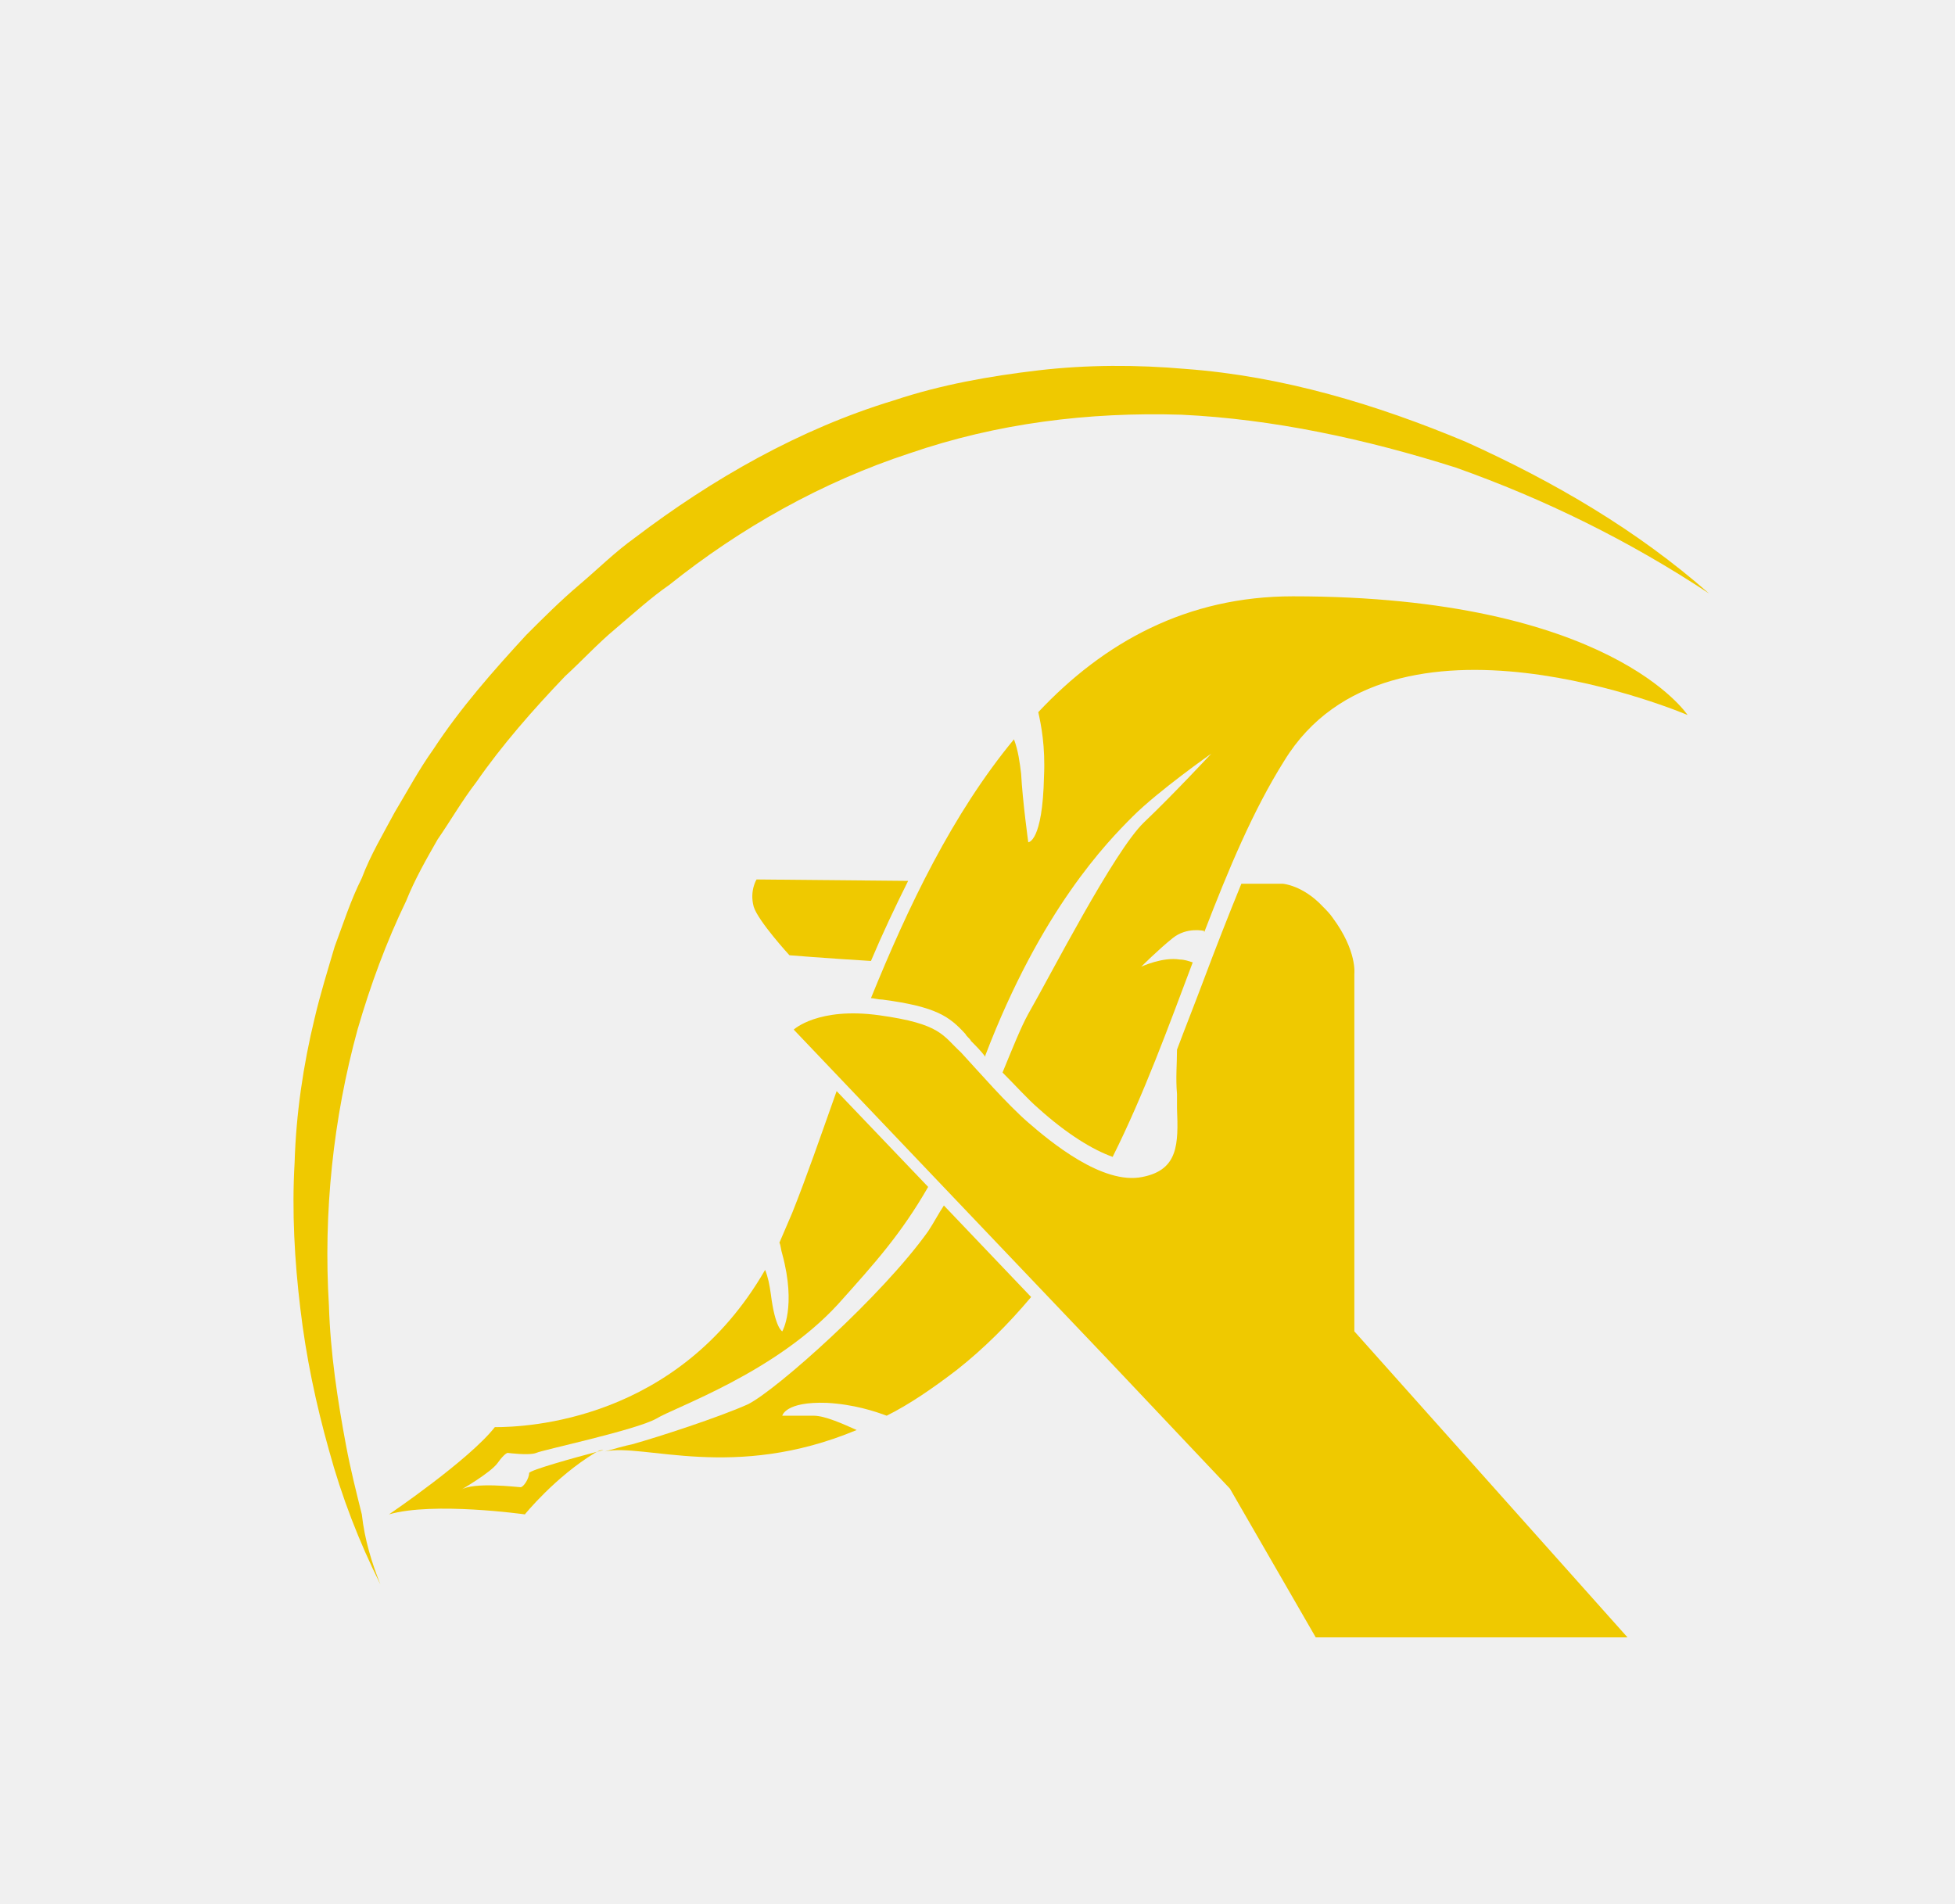
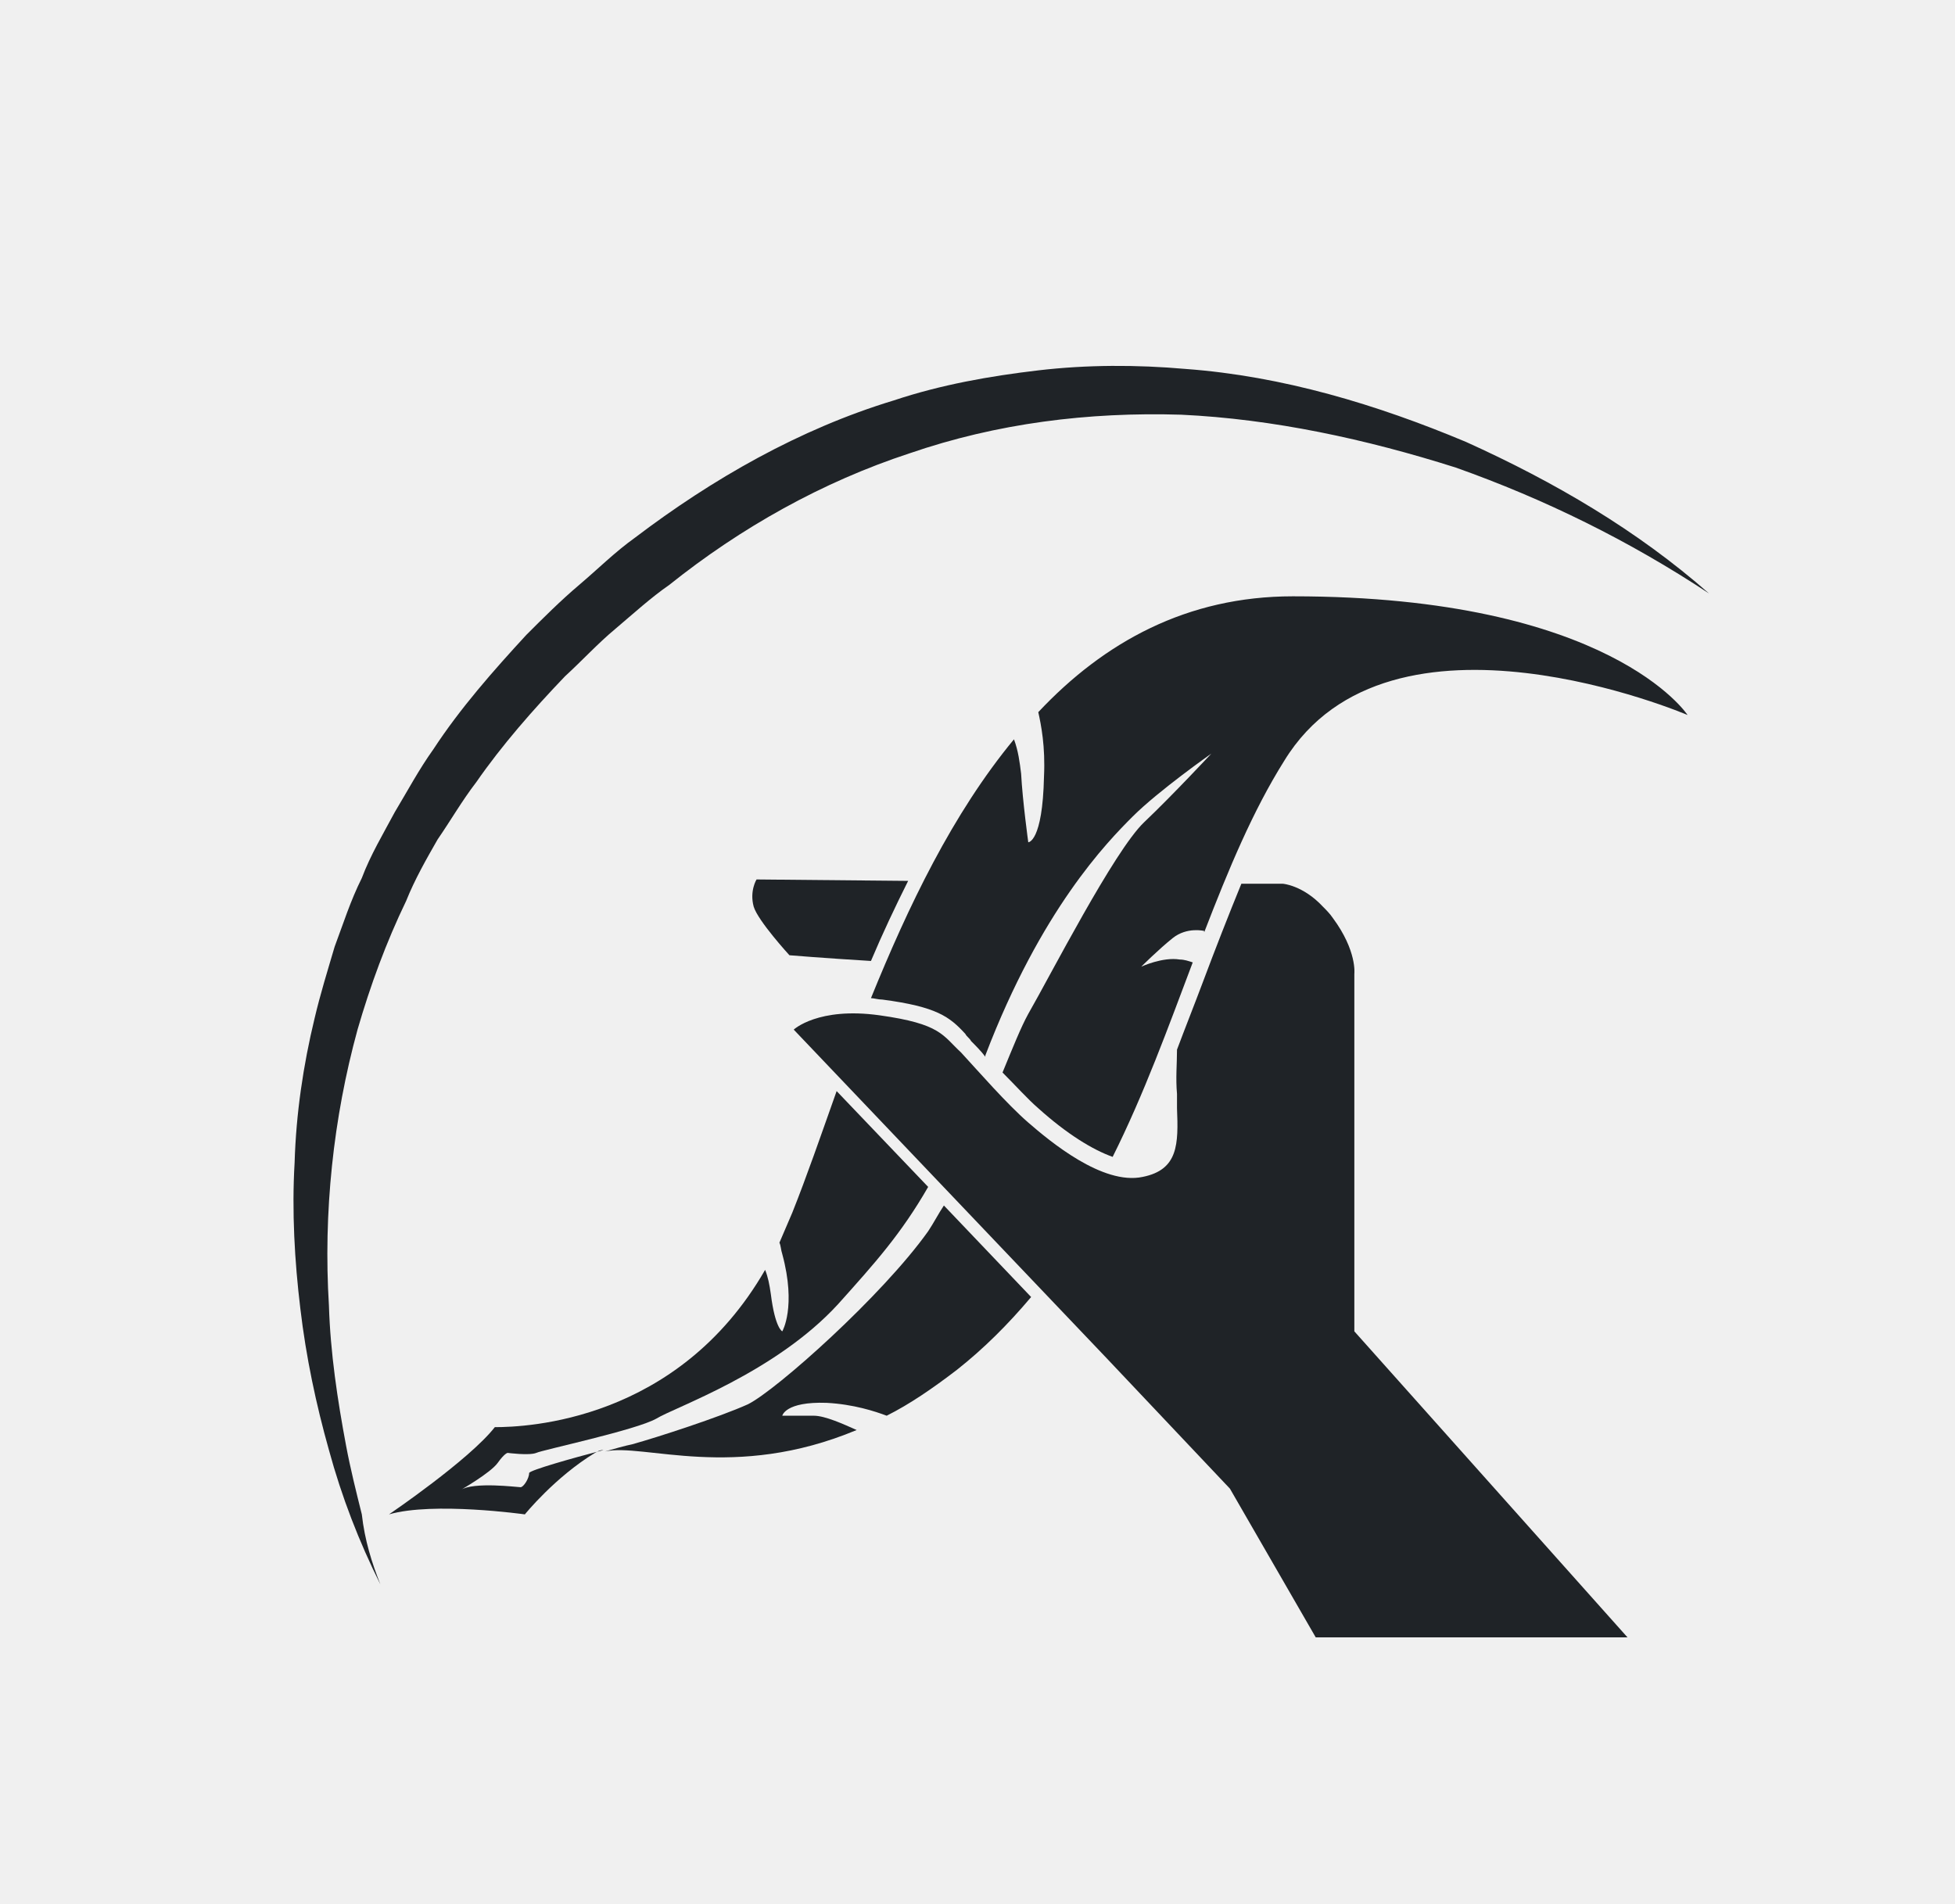
<svg xmlns="http://www.w3.org/2000/svg" version="1.1" id="Layer_1" x="0px" y="0px" viewBox="0 0 136.7 133.1" style="enable-background:new 0 0 136.7 133.1;" xml:space="preserve">
  <style type="text/css">
	.st0{display:none;}
	.st1{display:inline;fill:#BCBCBC;}
	.st2{display:inline;fill:#E91A25;}
	.st3{fill:#FFFFFF;}
	.st4{fill:#ECBF32;}
	.st5{fill:#6E6E6E;}
	.st6{fill:#ED4E2B;}
	.st7{fill:#3F4C97;}
- 	.st8{fill:#EFC900;}
- 	.st9{fill-rule:evenodd;clip-rule:evenodd;fill:#EFC900;}
+ 	.st8{fill:#1F2327;}
+ 	.st9{fill-rule:evenodd;clip-rule:evenodd;fill:#1F2327;}
	.st10{fill:#040404;fill-opacity:0;stroke:#040404;stroke-opacity:0;}
</style>
  <g id="Layer_2_00000129908810263707168760000016690468477625576619_" class="st0">
    <rect x="-1" class="st1" width="136.7" height="133.1" />
  </g>
  <path class="st8" d="M26.6,110.8c-1.5-3-2.7-6.1-3.6-9.4c-0.9-3.2-1.6-6.5-2-9.9c-0.4-3.3-0.6-6.8-0.4-10.2  c0.1-3.4,0.6-6.8,1.4-10.1c0.4-1.7,0.9-3.3,1.4-5c0.6-1.6,1.1-3.2,1.9-4.8c0.6-1.6,1.5-3.1,2.3-4.6c0.9-1.5,1.7-3,2.7-4.4  c1.9-2.9,4.2-5.5,6.5-8c1.2-1.2,2.4-2.4,3.7-3.5c1.3-1.1,2.5-2.3,3.9-3.3c5.4-4.1,11.5-7.6,18.1-9.6c3.3-1.1,6.7-1.7,10.1-2.1  c3.4-0.4,6.9-0.4,10.3-0.1c6.8,0.5,13.4,2.5,19.6,5.1c6.2,2.8,12,6.2,17,10.6c-5.6-3.7-11.5-6.6-17.7-8.8C95.5,30.7,89,29.3,82.6,29  c-6.5-0.2-12.9,0.6-19,2.7c-6.1,2-11.8,5.2-16.8,9.2c-1.3,0.9-2.5,2-3.8,3.1c-1.2,1-2.3,2.2-3.5,3.3c-2.2,2.3-4.4,4.8-6.2,7.4  c-1,1.3-1.8,2.7-2.7,4c-0.8,1.4-1.6,2.8-2.2,4.3c-1.4,2.9-2.5,5.9-3.4,9c-1.7,6.2-2.4,12.8-2,19.3c0.1,3.3,0.6,6.6,1.2,9.8  c0.3,1.6,0.7,3.2,1.1,4.8C25.5,107.7,26,109.3,26.6,110.8z" />
  <path class="st8" d="M55.2,66.8c0,0,2.4,0.2,5.7,0.4c0.8-1.9,1.7-3.8,2.6-5.6l-10.6-0.1c0,0-0.5,0.8-0.2,1.9  C53,64.4,55.2,66.8,55.2,66.8z" />
  <g>
    <g>
      <path class="st8" d="M37,103c0,0.4-0.4,1-0.6,1s-3.3-0.4-4.2,0.2c0,0,2.1-1.2,2.6-1.9c0.5-0.7,0.7-0.7,0.7-0.7s1.5,0.2,2,0    c0.4-0.2,7-1.6,8.4-2.4c1.3-0.8,8.3-3.2,12.7-8c2.6-2.9,4.4-4.9,6.3-8.2l-6.4-6.7c-1.1,3.1-2.1,6-3.1,8.5    c-0.3,0.7-0.6,1.4-0.9,2.1c0.1,0.2,0.1,0.5,0.2,0.8c1,3.7,0,5.4,0,5.4s-0.5-0.2-0.8-2.6c-0.1-0.7-0.2-1.2-0.4-1.7    c-6.1,10.6-16.7,11-18.9,11c-1.8,2.3-7.4,6.1-7.4,6.1c3.1-0.9,9.5,0,9.5,0s2.1-2.6,4.9-4.3c0.2-0.1,0.3-0.2,0.6-0.2    C39.9,102,37.1,102.8,37,103z" />
    </g>
    <g>
      <path class="st8" d="M90.4,41.7c-7.4,0-13.2,3.2-17.8,8.1c0.2,0.9,0.5,2.4,0.4,4.5c-0.1,4.6-1.1,4.6-1.1,4.6s-0.4-2.9-0.5-4.8    c-0.1-0.8-0.2-1.6-0.5-2.4c-4.3,5.2-7.4,11.7-10,18.1c0.2,0,0.5,0.1,0.8,0.1c3.8,0.5,4.7,1.2,5.8,2.4c0.1,0.2,0.3,0.3,0.4,0.5    c0.3,0.3,0.7,0.7,1,1.1c0,0,0,0,0-0.1c3.9-10.2,8.5-14.9,10.3-16.7s5.5-4.4,5.5-4.4s-2.7,2.9-4.7,4.8c-2.1,2-6.6,10.8-8.1,13.4    c-0.5,0.9-1.1,2.4-1.8,4.1c0.9,0.9,1.8,1.9,2.5,2.5c2,1.8,3.8,2.9,5.2,3.4c2.2-4.4,3.9-9.1,5.6-13.6c-0.3-0.1-0.6-0.2-0.9-0.2    c-1.2-0.2-2.7,0.5-2.7,0.5s1.2-1.2,2.2-2c1-0.8,2.2-0.5,2.2-0.5v0.1c1.7-4.4,3.4-8.5,5.6-12C97.2,41.1,118,50,118,50    S112.6,41.7,90.4,41.7z" />
    </g>
    <g>
      <path class="st8" d="M66,84.3c-0.4,0.6-0.7,1.2-1.1,1.8c-3.2,4.5-10.6,11.1-12.6,12.1c-2,0.9-6.3,2.3-8.1,2.8    c-0.5,0.1-1.2,0.3-1.9,0.5c2.7-0.6,9,2.1,17.6-1.5c-0.9-0.4-2.2-1-3-1c-1.3,0-2.2,0-2.2,0s0.2-1,3.1-0.9c1.9,0.1,3.4,0.6,4.2,0.9    c1.6-0.8,3.2-1.9,4.9-3.2c1.9-1.5,3.6-3.2,5.2-5.1L66,84.3z" />
    </g>
  </g>
  <path class="st8" d="M94.7,93.1l0-25c0,0,0.2-1.6-1.5-3.9c-0.2-0.3-0.5-0.6-0.7-0.8c-1.4-1.5-2.8-1.6-2.8-1.6l-2.9,0  c-0.9,2.2-1.8,4.5-2.7,6.9c-0.6,1.6-1.2,3.1-1.8,4.7c0,1-0.1,2,0,3.1c0,0.3,0,0.7,0,1c0.1,2.5,0.1,4.3-2.4,4.8  c-2.8,0.6-6.5-2.5-8-3.8s-3.5-3.6-4.7-4.9c-1.3-1.2-1.4-2-5.7-2.6s-6,1-6,1l21.9,23l8.6,9.1l6,10.4h21.8L94.7,93.1z" />
</svg>
